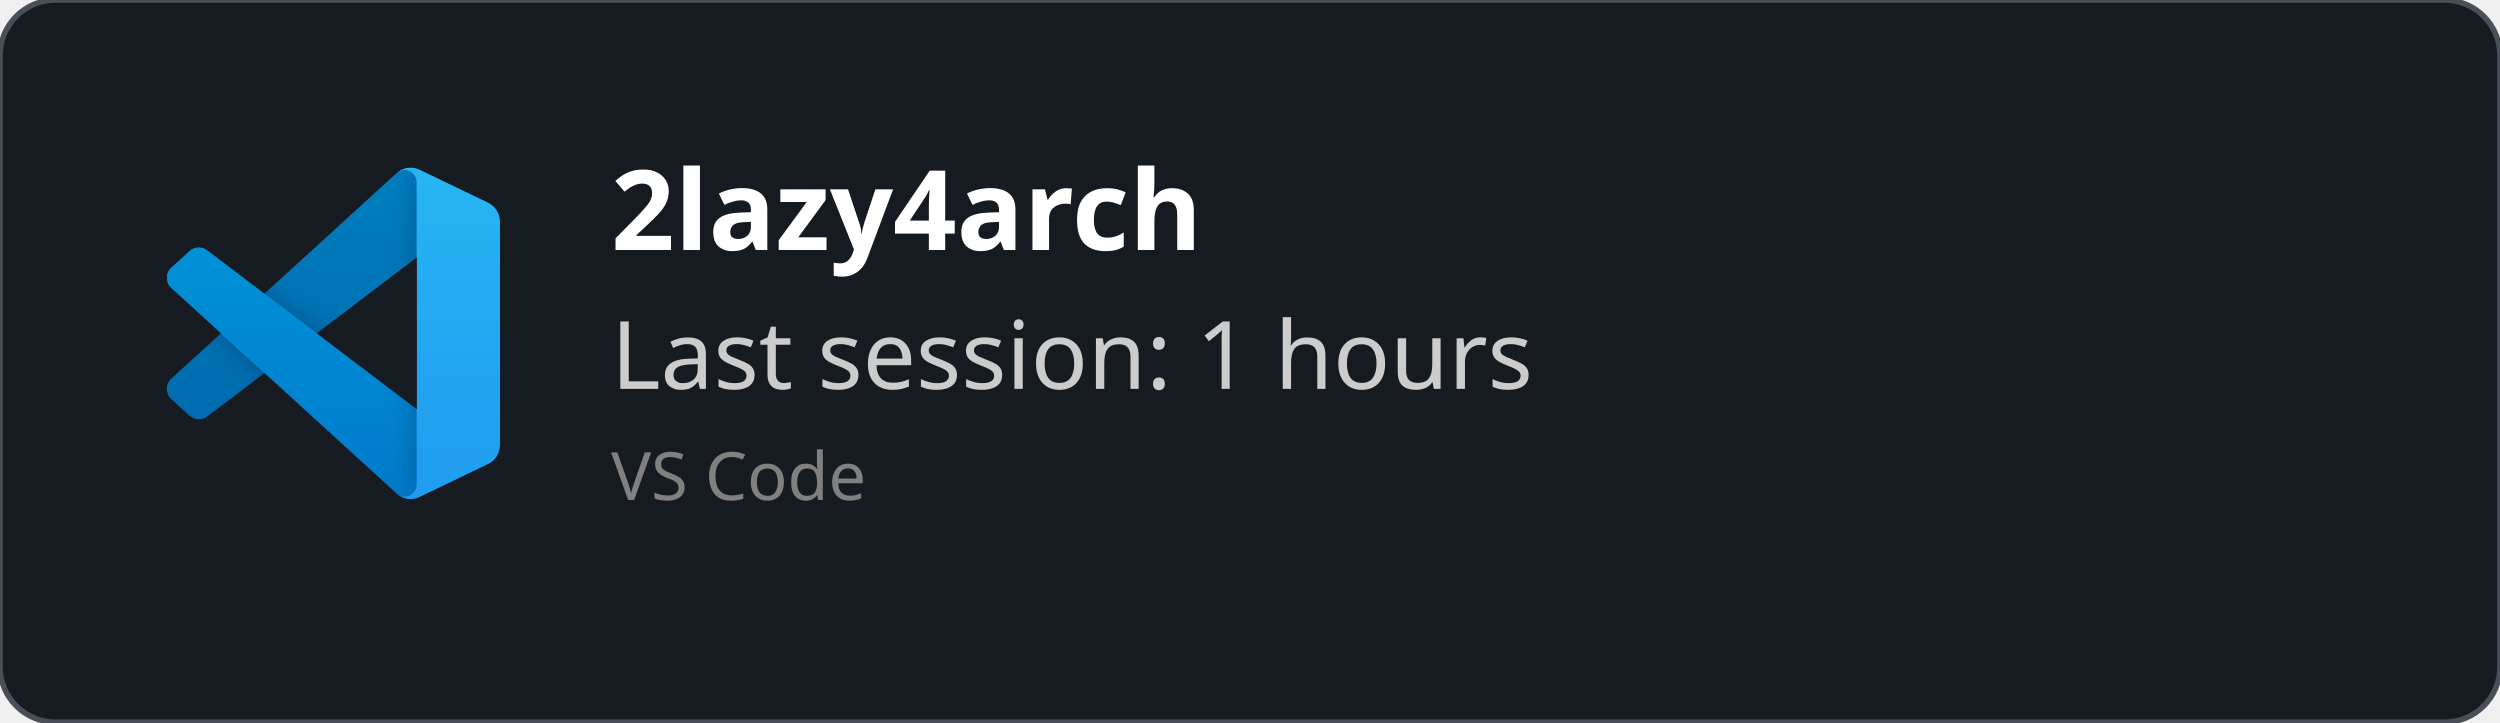
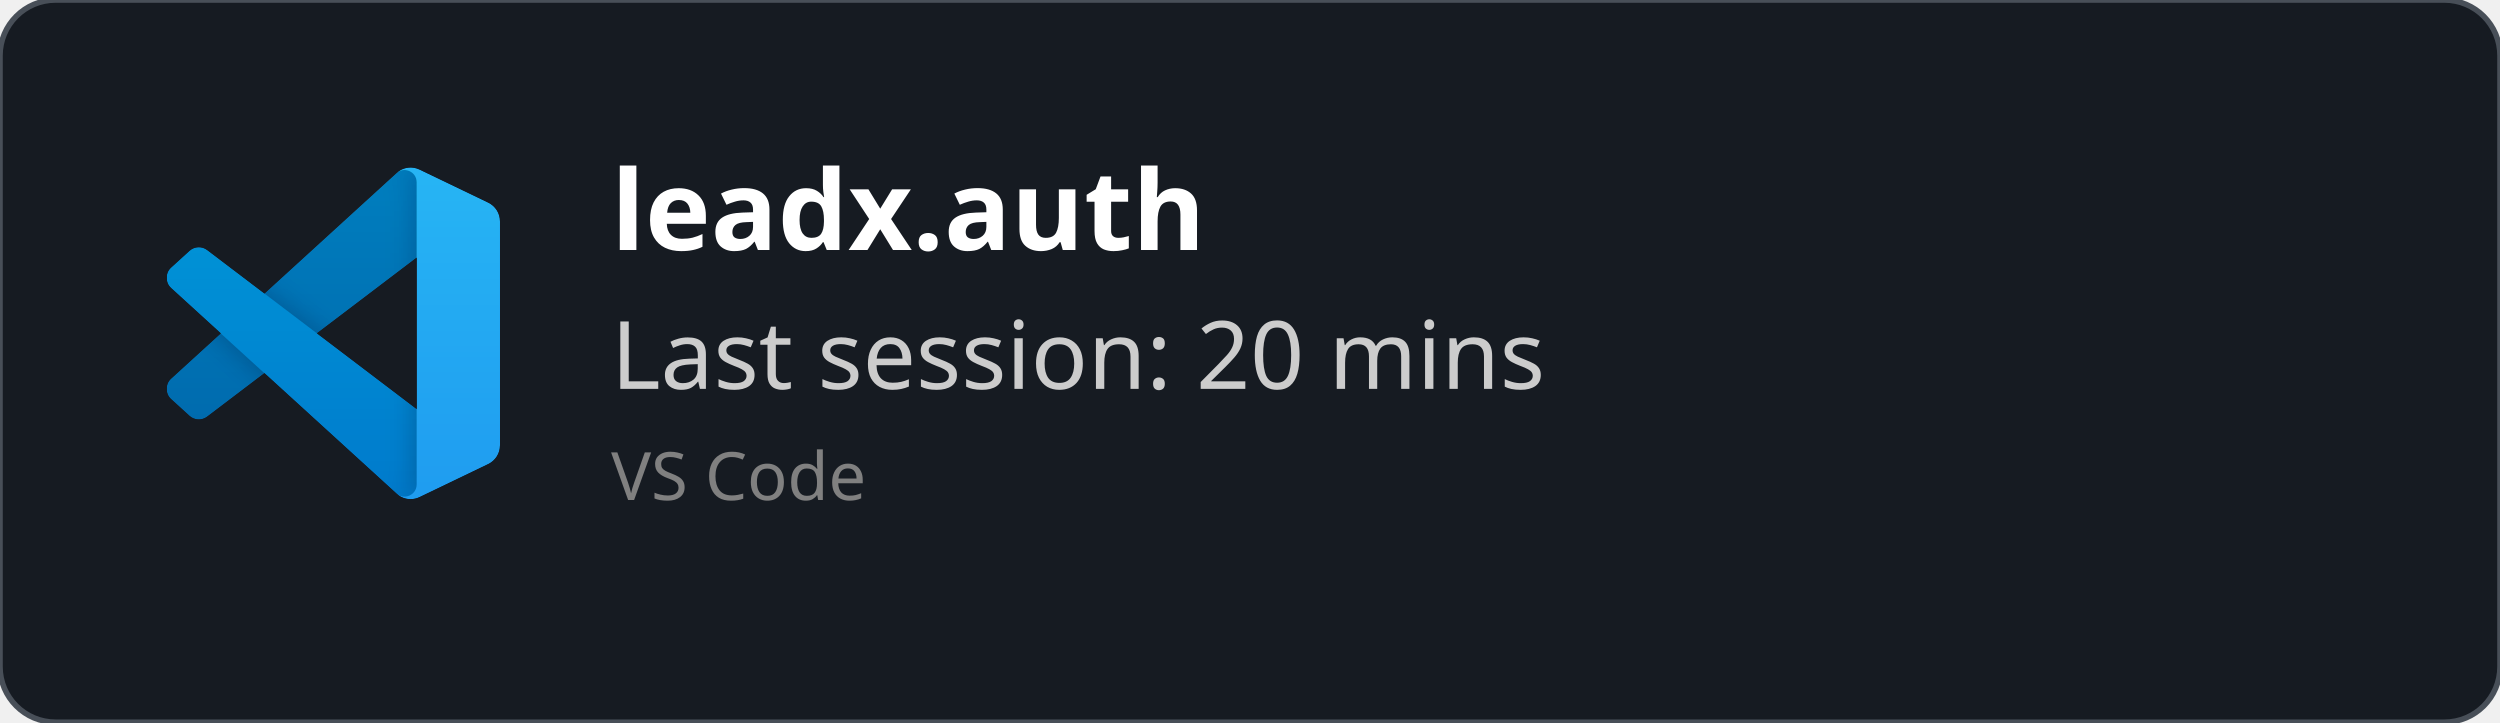
<svg xmlns="http://www.w3.org/2000/svg" width="450" height="130" viewBox="0 0 450 130" fill="none" role="img">
  <style>
    *{
        font-family: 'Segoe UI', Ubuntu, monospace
    }
    </style>
  <defs>
    <clipPath id="horizontalClip" x="20" y="20" width="500" height="200">
      <rect x="90" y="20" width="300" height="50" />
    </clipPath>
  </defs>
  <rect width="450" height="130" fill="rgba(22,27,34)" stroke="#484f58" stroke-width="1" fill-opacity="1" stroke-opacity="1" x="0" y="0" rx="10px" ry="10px">
    </rect>
  <svg width="60" height="60" x="30" y="30" viewBox="0 0 100 100" fill="none" id="vscode">
    <mask id="mask0" mask-type="alpha" maskUnits="userSpaceOnUse" x="0" y="0" width="100" height="100">
      <path fill-rule="evenodd" clip-rule="evenodd" d="M70.912 99.317C72.487 99.931 74.283 99.891 75.873 99.126L96.461 89.22C98.624 88.179 100 85.989 100 83.587V16.413C100 14.011 98.624 11.822 96.461 10.781L75.873 0.874C73.786 -0.13 71.345 0.116 69.513 1.447C69.252 1.637 69.003 1.849 68.769 2.083L29.355 38.041L12.187 25.01C10.589 23.797 8.354 23.896 6.869 25.246L1.363 30.255C-0.453 31.906 -0.455 34.763 1.359 36.417L16.247 50L1.359 63.583C-0.455 65.237 -0.453 68.094 1.363 69.745L6.869 74.754C8.354 76.104 10.589 76.204 12.187 74.99L29.355 61.959L68.769 97.917C69.392 98.541 70.125 99.01 70.912 99.317ZM75.015 27.299L45.109 50L75.015 72.701V27.299Z" fill="white" />
    </mask>
    <g mask="url(#mask0)">
      <path d="M96.461 10.796L75.857 0.876C73.472 -0.273 70.622 0.212 68.75 2.083L1.299 63.583C-0.516 65.237 -0.514 68.094 1.303 69.745L6.813 74.754C8.298 76.104 10.535 76.204 12.134 74.99L93.361 13.37C96.086 11.303 100 13.246 100 16.667V16.427C100 14.027 98.625 11.838 96.461 10.796Z" fill="#0065A9" />
      <g filter="url(#filter0_d)">
        <path d="M96.461 89.204L75.857 99.124C73.472 100.273 70.622 99.788 68.75 97.917L1.299 36.417C-0.516 34.763 -0.514 31.906 1.303 30.255L6.813 25.246C8.298 23.896 10.535 23.796 12.134 25.009L93.361 86.63C96.086 88.697 100 86.754 100 83.333V83.573C100 85.974 98.625 88.162 96.461 89.204Z" fill="#007ACC" />
      </g>
      <g filter="url(#filter1_d)">
        <path d="M75.858 99.126C73.472 100.274 70.622 99.788 68.75 97.917C71.056 100.223 75 98.59 75 95.328V4.672C75 1.41 71.056 -0.223 68.75 2.083C70.622 0.211 73.472 -0.274 75.858 0.874L96.459 10.781C98.623 11.822 100 14.011 100 16.413V83.587C100 85.989 98.623 88.179 96.459 89.22L75.858 99.126Z" fill="#1F9CF0" />
      </g>
      <g style="mix-blend-mode:overlay" opacity="0.25">
        <path fill-rule="evenodd" clip-rule="evenodd" d="M70.851 99.317C72.426 99.931 74.222 99.891 75.812 99.126L96.4 89.22C98.563 88.179 99.939 85.989 99.939 83.587V16.413C99.939 14.011 98.564 11.822 96.4 10.781L75.812 0.874C73.725 -0.13 71.284 0.116 69.453 1.447C69.191 1.637 68.942 1.849 68.708 2.083L29.294 38.041L12.126 25.01C10.528 23.796 8.293 23.896 6.809 25.246L1.302 30.255C-0.513 31.906 -0.515 34.763 1.298 36.417L16.186 50L1.298 63.583C-0.515 65.237 -0.513 68.094 1.302 69.745L6.809 74.754C8.293 76.104 10.528 76.204 12.126 74.99L29.294 61.959L68.708 97.917C69.332 98.54 70.064 99.01 70.851 99.317ZM74.954 27.299L45.048 50L74.954 72.701V27.299Z" fill="url(#paint0_linear)" />
      </g>
    </g>
    <defs>
      <filter id="filter0_d" x="-8.394" y="15.829" width="116.727" height="92.246" filterUnits="userSpaceOnUse" color-interpolation-filters="sRGB">
        <feFlood flood-opacity="0" result="BackgroundImageFix" />
        <feColorMatrix in="SourceAlpha" type="matrix" values="0 0 0 0 0 0 0 0 0 0 0 0 0 0 0 0 0 0 127 0" />
        <feOffset />
        <feGaussianBlur stdDeviation="4.167" />
        <feColorMatrix type="matrix" values="0 0 0 0 0 0 0 0 0 0 0 0 0 0 0 0 0 0 0.25 0" />
        <feBlend mode="overlay" in2="BackgroundImageFix" result="effect1_dropShadow" />
        <feBlend mode="normal" in="SourceGraphic" in2="effect1_dropShadow" result="shape" />
      </filter>
      <filter id="filter1_d" x="60.417" y="-8.076" width="47.917" height="116.151" filterUnits="userSpaceOnUse" color-interpolation-filters="sRGB">
        <feFlood flood-opacity="0" result="BackgroundImageFix" />
        <feColorMatrix in="SourceAlpha" type="matrix" values="0 0 0 0 0 0 0 0 0 0 0 0 0 0 0 0 0 0 127 0" />
        <feOffset />
        <feGaussianBlur stdDeviation="4.167" />
        <feColorMatrix type="matrix" values="0 0 0 0 0 0 0 0 0 0 0 0 0 0 0 0 0 0 0.25 0" />
        <feBlend mode="overlay" in2="BackgroundImageFix" result="effect1_dropShadow" />
        <feBlend mode="normal" in="SourceGraphic" in2="effect1_dropShadow" result="shape" />
      </filter>
      <linearGradient id="paint0_linear" x1="49.939" y1="0.258" x2="49.939" y2="99.742" gradientUnits="userSpaceOnUse">
        <stop stop-color="white" />
        <stop offset="1" stop-color="white" stop-opacity="0" />
      </linearGradient>
    </defs>
  </svg>
  <text x="110" y="45" font-size="20" clip-path="url(#horizontalClip)" font-weight="bold" font-family="Ubuntu" fill="white">
-     2lazy4arch
+     leadx.auth
    </text>
  <text x="110" y="70" font-size="17px" font-family="Ubuntu" fill="#ccc">
-     Last session: 1 hours
+     Last session: 20 mins
    </text>
  <text x="110" y="90" font-size="12px" font-family="Ubuntu" fill="grey">
    VS Code
    </text>
</svg>
